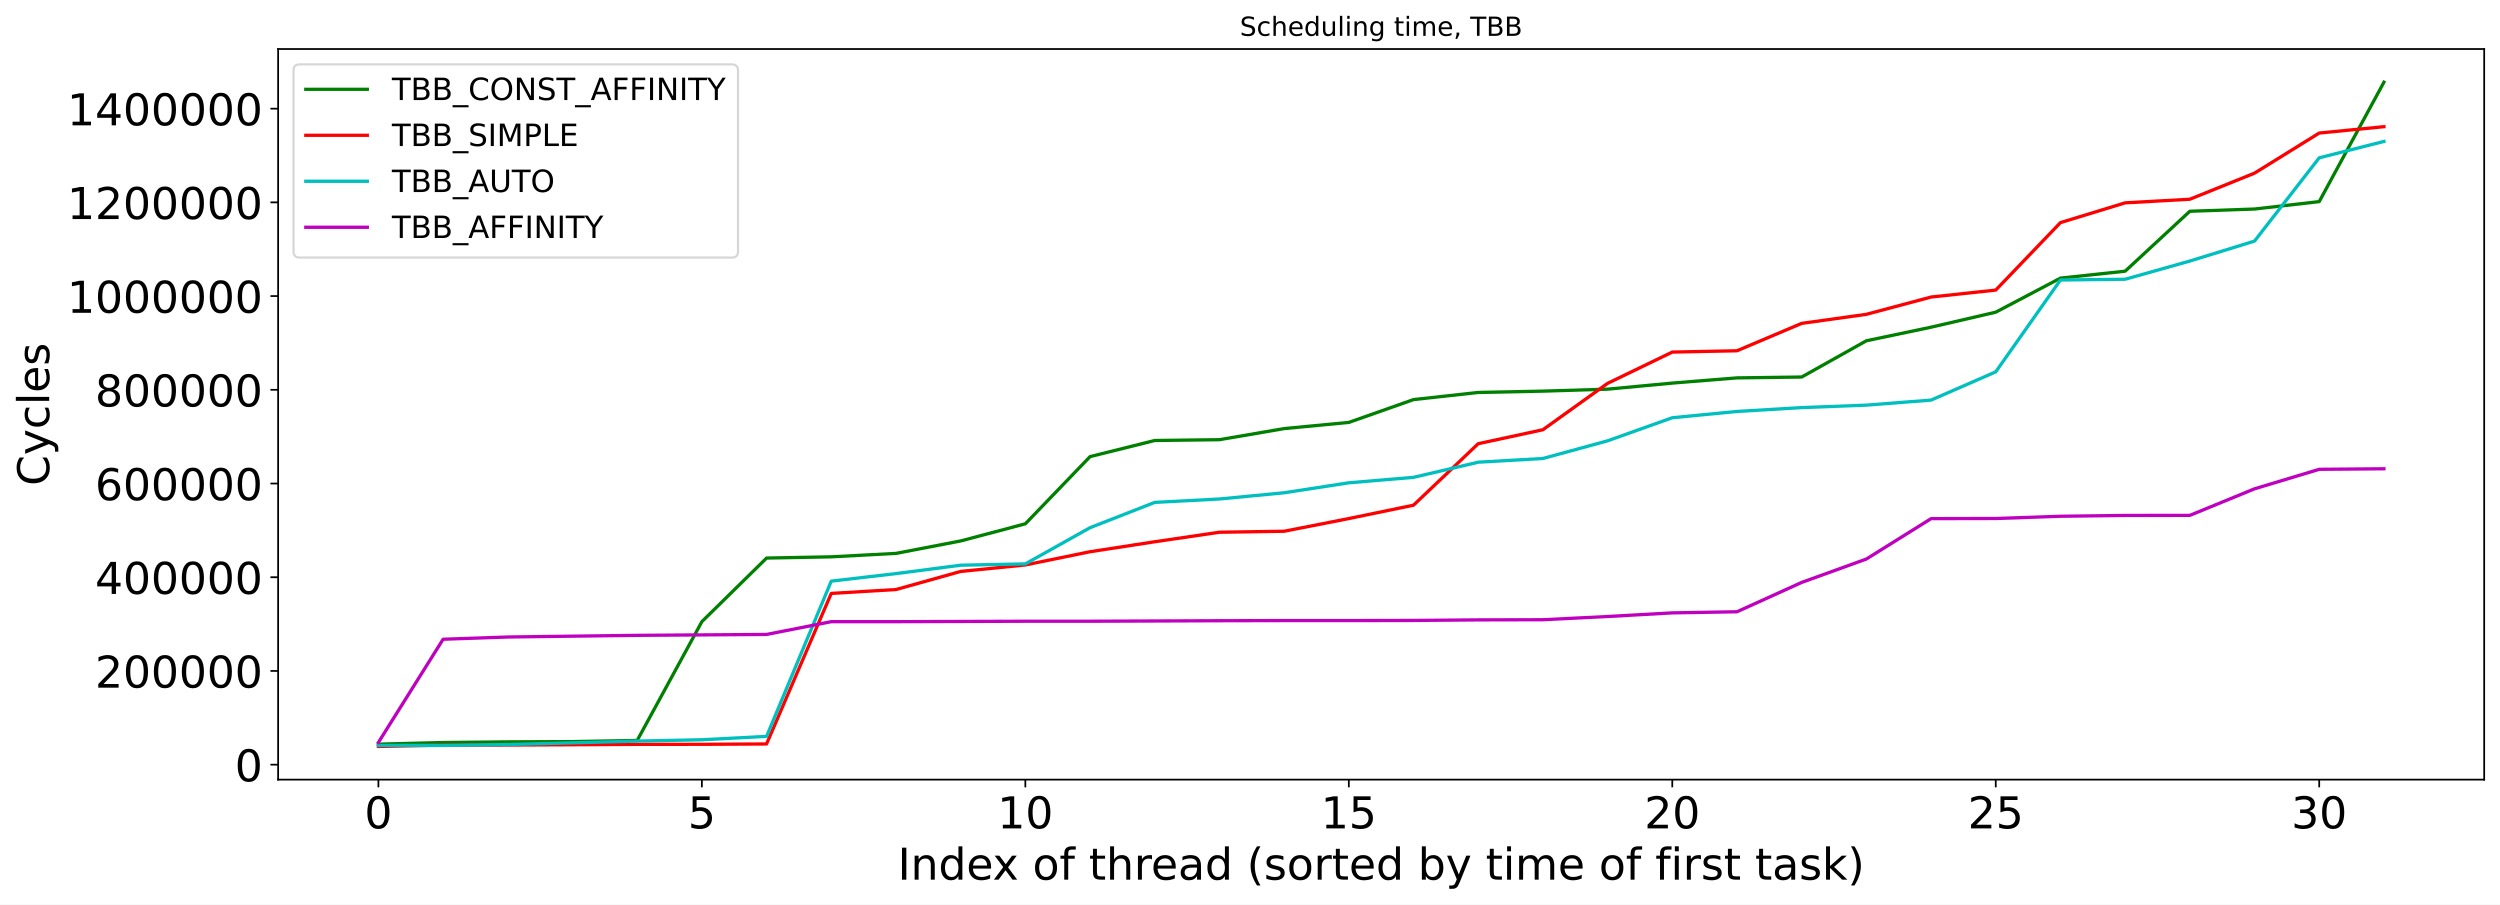
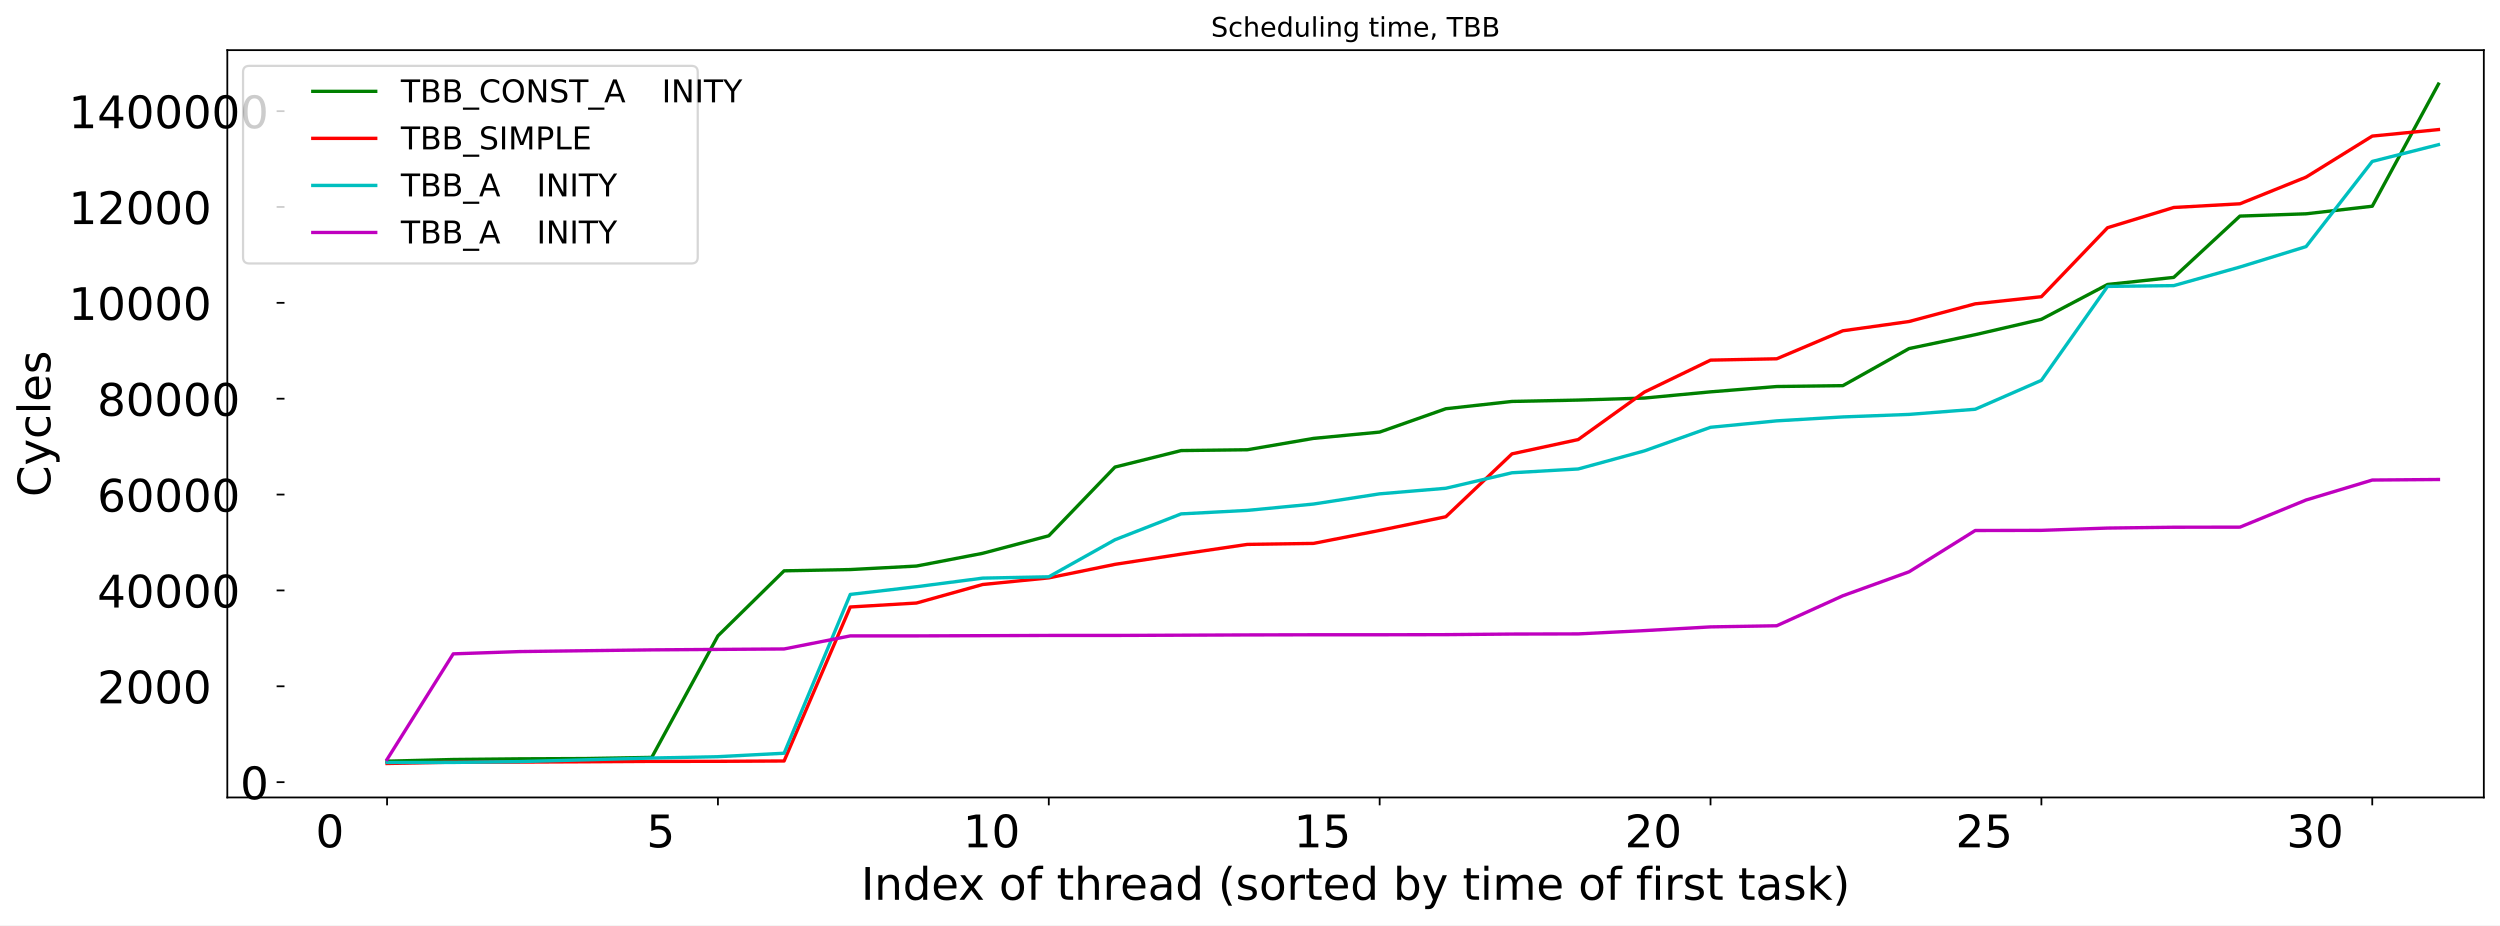
- <svg xmlns="http://www.w3.org/2000/svg" xmlns:xlink="http://www.w3.org/1999/xlink" width="1138.231pt" height="411.871pt" viewBox="0 0 1138.231 411.871" version="1.1">
+ <svg xmlns="http://www.w3.org/2000/svg" xmlns:xlink="http://www.w3.org/1999/xlink" width="1112.781pt" height="411.871pt" viewBox="0 0 1112.781 411.871" version="1.1">
  <defs>
    <style type="text/css">*{stroke-linejoin: round; stroke-linecap: butt}</style>
  </defs>
  <g id="figure_1">
    <g id="patch_1">
-       <path d="M 0 411.871  L 1138.231 411.871  L 1138.231 0  L 0 0  z " style="fill: #ffffff" />
+       <path d="M 0 411.871  L 1112.781 411.871  L 1112.781 0  L 0 0  z " style="fill: #ffffff" />
    </g>
    <g id="axes_1">
      <g id="patch_2">
-         <path d="M 126.631 354.958  L 1131.031 354.958  L 1131.031 22.318  L 126.631 22.318  z " style="fill: #ffffff" />
+         <path d="M 101.181 354.958  L 1105.581 354.958  L 1105.581 22.318  L 101.181 22.318  z " style="fill: #ffffff" />
      </g>
      <g id="matplotlib.axis_1">
        <g id="xtick_1">
          <g id="line2d_1">
            <defs>
              <path id="mb78a1e499e" d="M 0 0  L 0 3.5  " style="stroke: #000000; stroke-width: 0.8" />
            </defs>
            <g>
              <use xlink:href="#mb78a1e499e" x="172.286" y="354.958" style="stroke: #000000; stroke-width: 0.8" />
            </g>
          </g>
          <g id="text_1">
-             <g transform="translate(165.9233 377.155) scale(0.2 -0.2)">
+             <g transform="translate(140.4733 377.155) scale(0.2 -0.2)">
              <defs>
                <path id="DejaVuSans-30" d="M 2034 4250  Q 1547 4250 1301 3770  Q 1056 3291 1056 2328  Q 1056 1369 1301 889  Q 1547 409 2034 409  Q 2525 409 2770 889  Q 3016 1369 3016 2328  Q 3016 3291 2770 3770  Q 2525 4250 2034 4250  z M 2034 4750  Q 2819 4750 3233 4129  Q 3647 3509 3647 2328  Q 3647 1150 3233 529  Q 2819 -91 2034 -91  Q 1250 -91 836 529  Q 422 1150 422 2328  Q 422 3509 836 4129  Q 1250 4750 2034 4750  z " transform="scale(0.015625)" />
              </defs>
              <use xlink:href="#DejaVuSans-30" />
            </g>
          </g>
        </g>
        <g id="xtick_2">
          <g id="line2d_2">
            <g>
              <use xlink:href="#mb78a1e499e" x="319.559" y="354.958" style="stroke: #000000; stroke-width: 0.8" />
            </g>
          </g>
          <g id="text_2">
-             <g transform="translate(313.196 377.155) scale(0.2 -0.2)">
+             <g transform="translate(287.746 377.155) scale(0.2 -0.2)">
              <defs>
                <path id="DejaVuSans-35" d="M 691 4666  L 3169 4666  L 3169 4134  L 1269 4134  L 1269 2991  Q 1406 3038 1543 3061  Q 1681 3084 1819 3084  Q 2600 3084 3056 2656  Q 3513 2228 3513 1497  Q 3513 744 3044 326  Q 2575 -91 1722 -91  Q 1428 -91 1123 -41  Q 819 9 494 109  L 494 744  Q 775 591 1075 516  Q 1375 441 1709 441  Q 2250 441 2565 725  Q 2881 1009 2881 1497  Q 2881 1984 2565 2268  Q 2250 2553 1709 2553  Q 1456 2553 1204 2497  Q 953 2441 691 2322  L 691 4666  z " transform="scale(0.015625)" />
              </defs>
              <use xlink:href="#DejaVuSans-35" />
            </g>
          </g>
        </g>
        <g id="xtick_3">
          <g id="line2d_3">
            <g>
              <use xlink:href="#mb78a1e499e" x="466.831" y="354.958" style="stroke: #000000; stroke-width: 0.8" />
            </g>
          </g>
          <g id="text_3">
-             <g transform="translate(454.1062 377.155) scale(0.2 -0.2)">
+             <g transform="translate(428.6562 377.155) scale(0.2 -0.2)">
              <defs>
                <path id="DejaVuSans-31" d="M 794 531  L 1825 531  L 1825 4091  L 703 3866  L 703 4441  L 1819 4666  L 2450 4666  L 2450 531  L 3481 531  L 3481 0  L 794 0  L 794 531  z " transform="scale(0.015625)" />
              </defs>
              <use xlink:href="#DejaVuSans-31" />
              <use xlink:href="#DejaVuSans-30" x="63.623" />
            </g>
          </g>
        </g>
        <g id="xtick_4">
          <g id="line2d_4">
            <g>
              <use xlink:href="#mb78a1e499e" x="614.104" y="354.958" style="stroke: #000000; stroke-width: 0.8" />
            </g>
          </g>
          <g id="text_4">
-             <g transform="translate(601.379 377.155) scale(0.2 -0.2)">
+             <g transform="translate(575.929 377.155) scale(0.2 -0.2)">
              <use xlink:href="#DejaVuSans-31" />
              <use xlink:href="#DejaVuSans-35" x="63.623" />
            </g>
          </g>
        </g>
        <g id="xtick_5">
          <g id="line2d_5">
            <g>
              <use xlink:href="#mb78a1e499e" x="761.377" y="354.958" style="stroke: #000000; stroke-width: 0.8" />
            </g>
          </g>
          <g id="text_5">
-             <g transform="translate(748.6517 377.155) scale(0.2 -0.2)">
+             <g transform="translate(723.2017 377.155) scale(0.2 -0.2)">
              <defs>
                <path id="DejaVuSans-32" d="M 1228 531  L 3431 531  L 3431 0  L 469 0  L 469 531  Q 828 903 1448 1529  Q 2069 2156 2228 2338  Q 2531 2678 2651 2914  Q 2772 3150 2772 3378  Q 2772 3750 2511 3984  Q 2250 4219 1831 4219  Q 1534 4219 1204 4116  Q 875 4013 500 3803  L 500 4441  Q 881 4594 1212 4672  Q 1544 4750 1819 4750  Q 2544 4750 2975 4387  Q 3406 4025 3406 3419  Q 3406 3131 3298 2873  Q 3191 2616 2906 2266  Q 2828 2175 2409 1742  Q 1991 1309 1228 531  z " transform="scale(0.015625)" />
              </defs>
              <use xlink:href="#DejaVuSans-32" />
              <use xlink:href="#DejaVuSans-30" x="63.623" />
            </g>
          </g>
        </g>
        <g id="xtick_6">
          <g id="line2d_6">
            <g>
              <use xlink:href="#mb78a1e499e" x="908.649" y="354.958" style="stroke: #000000; stroke-width: 0.8" />
            </g>
          </g>
          <g id="text_6">
-             <g transform="translate(895.9244 377.155) scale(0.2 -0.2)">
+             <g transform="translate(870.4744 377.155) scale(0.2 -0.2)">
              <use xlink:href="#DejaVuSans-32" />
              <use xlink:href="#DejaVuSans-35" x="63.623" />
            </g>
          </g>
        </g>
        <g id="xtick_7">
          <g id="line2d_7">
            <g>
              <use xlink:href="#mb78a1e499e" x="1055.922" y="354.958" style="stroke: #000000; stroke-width: 0.8" />
            </g>
          </g>
          <g id="text_7">
-             <g transform="translate(1043.197 377.155) scale(0.2 -0.2)">
+             <g transform="translate(1017.747 377.155) scale(0.2 -0.2)">
              <defs>
                <path id="DejaVuSans-33" d="M 2597 2516  Q 3050 2419 3304 2112  Q 3559 1806 3559 1356  Q 3559 666 3084 287  Q 2609 -91 1734 -91  Q 1441 -91 1130 -33  Q 819 25 488 141  L 488 750  Q 750 597 1062 519  Q 1375 441 1716 441  Q 2309 441 2620 675  Q 2931 909 2931 1356  Q 2931 1769 2642 2001  Q 2353 2234 1838 2234  L 1294 2234  L 1294 2753  L 1863 2753  Q 2328 2753 2575 2939  Q 2822 3125 2822 3475  Q 2822 3834 2567 4026  Q 2313 4219 1838 4219  Q 1578 4219 1281 4162  Q 984 4106 628 3988  L 628 4550  Q 988 4650 1302 4700  Q 1616 4750 1894 4750  Q 2613 4750 3031 4423  Q 3450 4097 3450 3541  Q 3450 3153 3228 2886  Q 3006 2619 2597 2516  z " transform="scale(0.015625)" />
              </defs>
              <use xlink:href="#DejaVuSans-33" />
              <use xlink:href="#DejaVuSans-30" x="63.623" />
            </g>
          </g>
        </g>
        <g id="text_8">
-           <g transform="translate(408.7109 400.5113) scale(0.2 -0.2)">
+           <g transform="translate(383.2609 400.5113) scale(0.2 -0.2)">
            <defs>
              <path id="DejaVuSans-49" d="M 628 4666  L 1259 4666  L 1259 0  L 628 0  L 628 4666  z " transform="scale(0.015625)" />
              <path id="DejaVuSans-6e" d="M 3513 2113  L 3513 0  L 2938 0  L 2938 2094  Q 2938 2591 2744 2837  Q 2550 3084 2163 3084  Q 1697 3084 1428 2787  Q 1159 2491 1159 1978  L 1159 0  L 581 0  L 581 3500  L 1159 3500  L 1159 2956  Q 1366 3272 1645 3428  Q 1925 3584 2291 3584  Q 2894 3584 3203 3211  Q 3513 2838 3513 2113  z " transform="scale(0.015625)" />
              <path id="DejaVuSans-64" d="M 2906 2969  L 2906 4863  L 3481 4863  L 3481 0  L 2906 0  L 2906 525  Q 2725 213 2448 61  Q 2172 -91 1784 -91  Q 1150 -91 751 415  Q 353 922 353 1747  Q 353 2572 751 3078  Q 1150 3584 1784 3584  Q 2172 3584 2448 3432  Q 2725 3281 2906 2969  z M 947 1747  Q 947 1113 1208 752  Q 1469 391 1925 391  Q 2381 391 2643 752  Q 2906 1113 2906 1747  Q 2906 2381 2643 2742  Q 2381 3103 1925 3103  Q 1469 3103 1208 2742  Q 947 2381 947 1747  z " transform="scale(0.015625)" />
              <path id="DejaVuSans-65" d="M 3597 1894  L 3597 1613  L 953 1613  Q 991 1019 1311 708  Q 1631 397 2203 397  Q 2534 397 2845 478  Q 3156 559 3463 722  L 3463 178  Q 3153 47 2828 -22  Q 2503 -91 2169 -91  Q 1331 -91 842 396  Q 353 884 353 1716  Q 353 2575 817 3079  Q 1281 3584 2069 3584  Q 2775 3584 3186 3129  Q 3597 2675 3597 1894  z M 3022 2063  Q 3016 2534 2758 2815  Q 2500 3097 2075 3097  Q 1594 3097 1305 2825  Q 1016 2553 972 2059  L 3022 2063  z " transform="scale(0.015625)" />
              <path id="DejaVuSans-78" d="M 3513 3500  L 2247 1797  L 3578 0  L 2900 0  L 1881 1375  L 863 0  L 184 0  L 1544 1831  L 300 3500  L 978 3500  L 1906 2253  L 2834 3500  L 3513 3500  z " transform="scale(0.015625)" />
              <path id="DejaVuSans-20" transform="scale(0.015625)" />
              <path id="DejaVuSans-6f" d="M 1959 3097  Q 1497 3097 1228 2736  Q 959 2375 959 1747  Q 959 1119 1226 758  Q 1494 397 1959 397  Q 2419 397 2687 759  Q 2956 1122 2956 1747  Q 2956 2369 2687 2733  Q 2419 3097 1959 3097  z M 1959 3584  Q 2709 3584 3137 3096  Q 3566 2609 3566 1747  Q 3566 888 3137 398  Q 2709 -91 1959 -91  Q 1206 -91 779 398  Q 353 888 353 1747  Q 353 2609 779 3096  Q 1206 3584 1959 3584  z " transform="scale(0.015625)" />
              <path id="DejaVuSans-66" d="M 2375 4863  L 2375 4384  L 1825 4384  Q 1516 4384 1395 4259  Q 1275 4134 1275 3809  L 1275 3500  L 2222 3500  L 2222 3053  L 1275 3053  L 1275 0  L 697 0  L 697 3053  L 147 3053  L 147 3500  L 697 3500  L 697 3744  Q 697 4328 969 4595  Q 1241 4863 1831 4863  L 2375 4863  z " transform="scale(0.015625)" />
              <path id="DejaVuSans-74" d="M 1172 4494  L 1172 3500  L 2356 3500  L 2356 3053  L 1172 3053  L 1172 1153  Q 1172 725 1289 603  Q 1406 481 1766 481  L 2356 481  L 2356 0  L 1766 0  Q 1100 0 847 248  Q 594 497 594 1153  L 594 3053  L 172 3053  L 172 3500  L 594 3500  L 594 4494  L 1172 4494  z " transform="scale(0.015625)" />
              <path id="DejaVuSans-68" d="M 3513 2113  L 3513 0  L 2938 0  L 2938 2094  Q 2938 2591 2744 2837  Q 2550 3084 2163 3084  Q 1697 3084 1428 2787  Q 1159 2491 1159 1978  L 1159 0  L 581 0  L 581 4863  L 1159 4863  L 1159 2956  Q 1366 3272 1645 3428  Q 1925 3584 2291 3584  Q 2894 3584 3203 3211  Q 3513 2838 3513 2113  z " transform="scale(0.015625)" />
              <path id="DejaVuSans-72" d="M 2631 2963  Q 2534 3019 2420 3045  Q 2306 3072 2169 3072  Q 1681 3072 1420 2755  Q 1159 2438 1159 1844  L 1159 0  L 581 0  L 581 3500  L 1159 3500  L 1159 2956  Q 1341 3275 1631 3429  Q 1922 3584 2338 3584  Q 2397 3584 2469 3576  Q 2541 3569 2628 3553  L 2631 2963  z " transform="scale(0.015625)" />
              <path id="DejaVuSans-61" d="M 2194 1759  Q 1497 1759 1228 1600  Q 959 1441 959 1056  Q 959 750 1161 570  Q 1363 391 1709 391  Q 2188 391 2477 730  Q 2766 1069 2766 1631  L 2766 1759  L 2194 1759  z M 3341 1997  L 3341 0  L 2766 0  L 2766 531  Q 2569 213 2275 61  Q 1981 -91 1556 -91  Q 1019 -91 701 211  Q 384 513 384 1019  Q 384 1609 779 1909  Q 1175 2209 1959 2209  L 2766 2209  L 2766 2266  Q 2766 2663 2505 2880  Q 2244 3097 1772 3097  Q 1472 3097 1187 3025  Q 903 2953 641 2809  L 641 3341  Q 956 3463 1253 3523  Q 1550 3584 1831 3584  Q 2591 3584 2966 3190  Q 3341 2797 3341 1997  z " transform="scale(0.015625)" />
              <path id="DejaVuSans-28" d="M 1984 4856  Q 1566 4138 1362 3434  Q 1159 2731 1159 2009  Q 1159 1288 1364 580  Q 1569 -128 1984 -844  L 1484 -844  Q 1016 -109 783 600  Q 550 1309 550 2009  Q 550 2706 781 3412  Q 1013 4119 1484 4856  L 1984 4856  z " transform="scale(0.015625)" />
              <path id="DejaVuSans-73" d="M 2834 3397  L 2834 2853  Q 2591 2978 2328 3040  Q 2066 3103 1784 3103  Q 1356 3103 1142 2972  Q 928 2841 928 2578  Q 928 2378 1081 2264  Q 1234 2150 1697 2047  L 1894 2003  Q 2506 1872 2764 1633  Q 3022 1394 3022 966  Q 3022 478 2636 193  Q 2250 -91 1575 -91  Q 1294 -91 989 -36  Q 684 19 347 128  L 347 722  Q 666 556 975 473  Q 1284 391 1588 391  Q 1994 391 2212 530  Q 2431 669 2431 922  Q 2431 1156 2273 1281  Q 2116 1406 1581 1522  L 1381 1569  Q 847 1681 609 1914  Q 372 2147 372 2553  Q 372 3047 722 3315  Q 1072 3584 1716 3584  Q 2034 3584 2315 3537  Q 2597 3491 2834 3397  z " transform="scale(0.015625)" />
              <path id="DejaVuSans-62" d="M 3116 1747  Q 3116 2381 2855 2742  Q 2594 3103 2138 3103  Q 1681 3103 1420 2742  Q 1159 2381 1159 1747  Q 1159 1113 1420 752  Q 1681 391 2138 391  Q 2594 391 2855 752  Q 3116 1113 3116 1747  z M 1159 2969  Q 1341 3281 1617 3432  Q 1894 3584 2278 3584  Q 2916 3584 3314 3078  Q 3713 2572 3713 1747  Q 3713 922 3314 415  Q 2916 -91 2278 -91  Q 1894 -91 1617 61  Q 1341 213 1159 525  L 1159 0  L 581 0  L 581 4863  L 1159 4863  L 1159 2969  z " transform="scale(0.015625)" />
              <path id="DejaVuSans-79" d="M 2059 -325  Q 1816 -950 1584 -1140  Q 1353 -1331 966 -1331  L 506 -1331  L 506 -850  L 844 -850  Q 1081 -850 1212 -737  Q 1344 -625 1503 -206  L 1606 56  L 191 3500  L 800 3500  L 1894 763  L 2988 3500  L 3597 3500  L 2059 -325  z " transform="scale(0.015625)" />
              <path id="DejaVuSans-69" d="M 603 3500  L 1178 3500  L 1178 0  L 603 0  L 603 3500  z M 603 4863  L 1178 4863  L 1178 4134  L 603 4134  L 603 4863  z " transform="scale(0.015625)" />
              <path id="DejaVuSans-6d" d="M 3328 2828  Q 3544 3216 3844 3400  Q 4144 3584 4550 3584  Q 5097 3584 5394 3201  Q 5691 2819 5691 2113  L 5691 0  L 5113 0  L 5113 2094  Q 5113 2597 4934 2840  Q 4756 3084 4391 3084  Q 3944 3084 3684 2787  Q 3425 2491 3425 1978  L 3425 0  L 2847 0  L 2847 2094  Q 2847 2600 2669 2842  Q 2491 3084 2119 3084  Q 1678 3084 1418 2786  Q 1159 2488 1159 1978  L 1159 0  L 581 0  L 581 3500  L 1159 3500  L 1159 2956  Q 1356 3278 1631 3431  Q 1906 3584 2284 3584  Q 2666 3584 2933 3390  Q 3200 3197 3328 2828  z " transform="scale(0.015625)" />
              <path id="DejaVuSans-6b" d="M 581 4863  L 1159 4863  L 1159 1991  L 2875 3500  L 3609 3500  L 1753 1863  L 3688 0  L 2938 0  L 1159 1709  L 1159 0  L 581 0  L 581 4863  z " transform="scale(0.015625)" />
              <path id="DejaVuSans-29" d="M 513 4856  L 1013 4856  Q 1481 4119 1714 3412  Q 1947 2706 1947 2009  Q 1947 1309 1714 600  Q 1481 -109 1013 -844  L 513 -844  Q 928 -128 1133 580  Q 1338 1288 1338 2009  Q 1338 2731 1133 3434  Q 928 4138 513 4856  z " transform="scale(0.015625)" />
            </defs>
            <use xlink:href="#DejaVuSans-49" />
            <use xlink:href="#DejaVuSans-6e" x="29.492" />
            <use xlink:href="#DejaVuSans-64" x="92.871" />
            <use xlink:href="#DejaVuSans-65" x="156.348" />
            <use xlink:href="#DejaVuSans-78" x="216.121" />
            <use xlink:href="#DejaVuSans-20" x="275.301" />
            <use xlink:href="#DejaVuSans-6f" x="307.088" />
            <use xlink:href="#DejaVuSans-66" x="368.27" />
            <use xlink:href="#DejaVuSans-20" x="403.475" />
            <use xlink:href="#DejaVuSans-74" x="435.262" />
            <use xlink:href="#DejaVuSans-68" x="474.471" />
            <use xlink:href="#DejaVuSans-72" x="537.85" />
            <use xlink:href="#DejaVuSans-65" x="576.713" />
            <use xlink:href="#DejaVuSans-61" x="638.236" />
            <use xlink:href="#DejaVuSans-64" x="699.516" />
            <use xlink:href="#DejaVuSans-20" x="762.992" />
            <use xlink:href="#DejaVuSans-28" x="794.779" />
            <use xlink:href="#DejaVuSans-73" x="833.793" />
            <use xlink:href="#DejaVuSans-6f" x="885.893" />
            <use xlink:href="#DejaVuSans-72" x="947.074" />
            <use xlink:href="#DejaVuSans-74" x="988.188" />
            <use xlink:href="#DejaVuSans-65" x="1027.396" />
            <use xlink:href="#DejaVuSans-64" x="1088.92" />
            <use xlink:href="#DejaVuSans-20" x="1152.396" />
            <use xlink:href="#DejaVuSans-62" x="1184.184" />
            <use xlink:href="#DejaVuSans-79" x="1247.66" />
            <use xlink:href="#DejaVuSans-20" x="1306.84" />
            <use xlink:href="#DejaVuSans-74" x="1338.627" />
            <use xlink:href="#DejaVuSans-69" x="1377.836" />
            <use xlink:href="#DejaVuSans-6d" x="1405.619" />
            <use xlink:href="#DejaVuSans-65" x="1503.031" />
            <use xlink:href="#DejaVuSans-20" x="1564.555" />
            <use xlink:href="#DejaVuSans-6f" x="1596.342" />
            <use xlink:href="#DejaVuSans-66" x="1657.523" />
            <use xlink:href="#DejaVuSans-20" x="1692.729" />
            <use xlink:href="#DejaVuSans-66" x="1724.516" />
            <use xlink:href="#DejaVuSans-69" x="1759.721" />
            <use xlink:href="#DejaVuSans-72" x="1787.504" />
            <use xlink:href="#DejaVuSans-73" x="1828.617" />
            <use xlink:href="#DejaVuSans-74" x="1880.717" />
            <use xlink:href="#DejaVuSans-20" x="1919.926" />
            <use xlink:href="#DejaVuSans-74" x="1951.713" />
            <use xlink:href="#DejaVuSans-61" x="1990.922" />
            <use xlink:href="#DejaVuSans-73" x="2052.201" />
            <use xlink:href="#DejaVuSans-6b" x="2104.301" />
            <use xlink:href="#DejaVuSans-29" x="2162.211" />
          </g>
        </g>
      </g>
      <g id="matplotlib.axis_2">
        <g id="ytick_1">
          <g id="line2d_8">
            <defs>
              <path id="m33eadae5eb" d="M 0 0  L -3.5 0  " style="stroke: #000000; stroke-width: 0.8" />
            </defs>
            <g>
              <use xlink:href="#m33eadae5eb" x="126.631" y="348.146" style="stroke: #000000; stroke-width: 0.8" />
            </g>
          </g>
          <g id="text_9">
            <g transform="translate(106.9062 355.7441) scale(0.2 -0.2)">
              <use xlink:href="#DejaVuSans-30" />
            </g>
          </g>
        </g>
        <g id="ytick_2">
          <g id="line2d_9">
            <g>
              <use xlink:href="#m33eadae5eb" x="126.631" y="305.477" style="stroke: #000000; stroke-width: 0.8" />
            </g>
          </g>
          <g id="text_10">
            <g transform="translate(43.28125 313.0759) scale(0.2 -0.2)">
              <use xlink:href="#DejaVuSans-32" />
              <use xlink:href="#DejaVuSans-30" x="63.623" />
              <use xlink:href="#DejaVuSans-30" x="127.246" />
              <use xlink:href="#DejaVuSans-30" x="190.869" />
-               <use xlink:href="#DejaVuSans-30" x="254.492" />
-               <use xlink:href="#DejaVuSans-30" x="318.115" />
            </g>
          </g>
        </g>
        <g id="ytick_3">
          <g id="line2d_10">
            <g>
              <use xlink:href="#m33eadae5eb" x="126.631" y="262.809" style="stroke: #000000; stroke-width: 0.8" />
            </g>
          </g>
          <g id="text_11">
            <g transform="translate(43.28125 270.4077) scale(0.2 -0.2)">
              <defs>
                <path id="DejaVuSans-34" d="M 2419 4116  L 825 1625  L 2419 1625  L 2419 4116  z M 2253 4666  L 3047 4666  L 3047 1625  L 3713 1625  L 3713 1100  L 3047 1100  L 3047 0  L 2419 0  L 2419 1100  L 313 1100  L 313 1709  L 2253 4666  z " transform="scale(0.015625)" />
              </defs>
              <use xlink:href="#DejaVuSans-34" />
              <use xlink:href="#DejaVuSans-30" x="63.623" />
              <use xlink:href="#DejaVuSans-30" x="127.246" />
              <use xlink:href="#DejaVuSans-30" x="190.869" />
              <use xlink:href="#DejaVuSans-30" x="254.492" />
-               <use xlink:href="#DejaVuSans-30" x="318.115" />
            </g>
          </g>
        </g>
        <g id="ytick_4">
          <g id="line2d_11">
            <g>
              <use xlink:href="#m33eadae5eb" x="126.631" y="220.141" style="stroke: #000000; stroke-width: 0.8" />
            </g>
          </g>
          <g id="text_12">
            <g transform="translate(43.28125 227.7395) scale(0.2 -0.2)">
              <defs>
                <path id="DejaVuSans-36" d="M 2113 2584  Q 1688 2584 1439 2293  Q 1191 2003 1191 1497  Q 1191 994 1439 701  Q 1688 409 2113 409  Q 2538 409 2786 701  Q 3034 994 3034 1497  Q 3034 2003 2786 2293  Q 2538 2584 2113 2584  z M 3366 4563  L 3366 3988  Q 3128 4100 2886 4159  Q 2644 4219 2406 4219  Q 1781 4219 1451 3797  Q 1122 3375 1075 2522  Q 1259 2794 1537 2939  Q 1816 3084 2150 3084  Q 2853 3084 3261 2657  Q 3669 2231 3669 1497  Q 3669 778 3244 343  Q 2819 -91 2113 -91  Q 1303 -91 875 529  Q 447 1150 447 2328  Q 447 3434 972 4092  Q 1497 4750 2381 4750  Q 2619 4750 2861 4703  Q 3103 4656 3366 4563  z " transform="scale(0.015625)" />
              </defs>
              <use xlink:href="#DejaVuSans-36" />
              <use xlink:href="#DejaVuSans-30" x="63.623" />
              <use xlink:href="#DejaVuSans-30" x="127.246" />
              <use xlink:href="#DejaVuSans-30" x="190.869" />
              <use xlink:href="#DejaVuSans-30" x="254.492" />
-               <use xlink:href="#DejaVuSans-30" x="318.115" />
            </g>
          </g>
        </g>
        <g id="ytick_5">
          <g id="line2d_12">
            <g>
              <use xlink:href="#m33eadae5eb" x="126.631" y="177.473" style="stroke: #000000; stroke-width: 0.8" />
            </g>
          </g>
          <g id="text_13">
            <g transform="translate(43.28125 185.0714) scale(0.2 -0.2)">
              <defs>
                <path id="DejaVuSans-38" d="M 2034 2216  Q 1584 2216 1326 1975  Q 1069 1734 1069 1313  Q 1069 891 1326 650  Q 1584 409 2034 409  Q 2484 409 2743 651  Q 3003 894 3003 1313  Q 3003 1734 2745 1975  Q 2488 2216 2034 2216  z M 1403 2484  Q 997 2584 770 2862  Q 544 3141 544 3541  Q 544 4100 942 4425  Q 1341 4750 2034 4750  Q 2731 4750 3128 4425  Q 3525 4100 3525 3541  Q 3525 3141 3298 2862  Q 3072 2584 2669 2484  Q 3125 2378 3379 2068  Q 3634 1759 3634 1313  Q 3634 634 3220 271  Q 2806 -91 2034 -91  Q 1263 -91 848 271  Q 434 634 434 1313  Q 434 1759 690 2068  Q 947 2378 1403 2484  z M 1172 3481  Q 1172 3119 1398 2916  Q 1625 2713 2034 2713  Q 2441 2713 2670 2916  Q 2900 3119 2900 3481  Q 2900 3844 2670 4047  Q 2441 4250 2034 4250  Q 1625 4250 1398 4047  Q 1172 3844 1172 3481  z " transform="scale(0.015625)" />
              </defs>
              <use xlink:href="#DejaVuSans-38" />
              <use xlink:href="#DejaVuSans-30" x="63.623" />
              <use xlink:href="#DejaVuSans-30" x="127.246" />
              <use xlink:href="#DejaVuSans-30" x="190.869" />
              <use xlink:href="#DejaVuSans-30" x="254.492" />
-               <use xlink:href="#DejaVuSans-30" x="318.115" />
            </g>
          </g>
        </g>
        <g id="ytick_6">
          <g id="line2d_13">
            <g>
              <use xlink:href="#m33eadae5eb" x="126.631" y="134.805" style="stroke: #000000; stroke-width: 0.8" />
            </g>
          </g>
          <g id="text_14">
            <g transform="translate(30.55625 142.4032) scale(0.2 -0.2)">
              <use xlink:href="#DejaVuSans-31" />
              <use xlink:href="#DejaVuSans-30" x="63.623" />
              <use xlink:href="#DejaVuSans-30" x="127.246" />
              <use xlink:href="#DejaVuSans-30" x="190.869" />
              <use xlink:href="#DejaVuSans-30" x="254.492" />
-               <use xlink:href="#DejaVuSans-30" x="318.115" />
-               <use xlink:href="#DejaVuSans-30" x="381.738" />
            </g>
          </g>
        </g>
        <g id="ytick_7">
          <g id="line2d_14">
            <g>
              <use xlink:href="#m33eadae5eb" x="126.631" y="92.137" style="stroke: #000000; stroke-width: 0.8" />
            </g>
          </g>
          <g id="text_15">
            <g transform="translate(30.55625 99.73502) scale(0.2 -0.2)">
              <use xlink:href="#DejaVuSans-31" />
              <use xlink:href="#DejaVuSans-32" x="63.623" />
              <use xlink:href="#DejaVuSans-30" x="127.246" />
              <use xlink:href="#DejaVuSans-30" x="190.869" />
              <use xlink:href="#DejaVuSans-30" x="254.492" />
-               <use xlink:href="#DejaVuSans-30" x="318.115" />
-               <use xlink:href="#DejaVuSans-30" x="381.738" />
            </g>
          </g>
        </g>
        <g id="ytick_8">
          <g id="line2d_15">
            <g>
              <use xlink:href="#m33eadae5eb" x="126.631" y="49.468" style="stroke: #000000; stroke-width: 0.8" />
            </g>
          </g>
          <g id="text_16">
            <g transform="translate(30.55625 57.06685) scale(0.2 -0.2)">
              <use xlink:href="#DejaVuSans-31" />
              <use xlink:href="#DejaVuSans-34" x="63.623" />
              <use xlink:href="#DejaVuSans-30" x="127.246" />
              <use xlink:href="#DejaVuSans-30" x="190.869" />
              <use xlink:href="#DejaVuSans-30" x="254.492" />
              <use xlink:href="#DejaVuSans-30" x="318.115" />
              <use xlink:href="#DejaVuSans-30" x="381.738" />
            </g>
          </g>
        </g>
        <g id="text_17">
          <g transform="translate(22.39688 221.1788) rotate(-90) scale(0.2 -0.2)">
            <defs>
              <path id="DejaVuSans-43" d="M 4122 4306  L 4122 3641  Q 3803 3938 3442 4084  Q 3081 4231 2675 4231  Q 1875 4231 1450 3742  Q 1025 3253 1025 2328  Q 1025 1406 1450 917  Q 1875 428 2675 428  Q 3081 428 3442 575  Q 3803 722 4122 1019  L 4122 359  Q 3791 134 3420 21  Q 3050 -91 2638 -91  Q 1578 -91 968 557  Q 359 1206 359 2328  Q 359 3453 968 4101  Q 1578 4750 2638 4750  Q 3056 4750 3426 4639  Q 3797 4528 4122 4306  z " transform="scale(0.015625)" />
              <path id="DejaVuSans-63" d="M 3122 3366  L 3122 2828  Q 2878 2963 2633 3030  Q 2388 3097 2138 3097  Q 1578 3097 1268 2742  Q 959 2388 959 1747  Q 959 1106 1268 751  Q 1578 397 2138 397  Q 2388 397 2633 464  Q 2878 531 3122 666  L 3122 134  Q 2881 22 2623 -34  Q 2366 -91 2075 -91  Q 1284 -91 818 406  Q 353 903 353 1747  Q 353 2603 823 3093  Q 1294 3584 2113 3584  Q 2378 3584 2631 3529  Q 2884 3475 3122 3366  z " transform="scale(0.015625)" />
              <path id="DejaVuSans-6c" d="M 603 4863  L 1178 4863  L 1178 0  L 603 0  L 603 4863  z " transform="scale(0.015625)" />
            </defs>
            <use xlink:href="#DejaVuSans-43" />
            <use xlink:href="#DejaVuSans-79" x="69.824" />
            <use xlink:href="#DejaVuSans-63" x="129.004" />
            <use xlink:href="#DejaVuSans-6c" x="183.984" />
            <use xlink:href="#DejaVuSans-65" x="211.768" />
            <use xlink:href="#DejaVuSans-73" x="273.291" />
          </g>
        </g>
      </g>
      <g id="line2d_16">
        <path d="M 172.286 338.814  L 201.74 338.064  L 231.195 337.768  L 260.649 337.636  L 290.104 337.122  L 319.559 283.024  L 349.013 254.079  L 378.468 253.518  L 407.922 251.957  L 437.377 246.286  L 466.831 238.481  L 496.286 207.894  L 525.74 200.556  L 555.195 200.189  L 584.649 195.133  L 614.104 192.322  L 643.559 181.93  L 673.013 178.683  L 702.468 178.082  L 731.922 177.18  L 761.377 174.417  L 790.831 172.048  L 820.286 171.656  L 849.74 155.153  L 879.195 148.969  L 908.649 142.13  L 938.104 126.621  L 967.559 123.471  L 997.013 96.184  L 1026.468 95.168  L 1055.922 91.792  L 1085.377 37.438  " clip-path="url(#pddedd4e743)" style="fill: none; stroke: #008000; stroke-width: 1.5; stroke-linecap: square" />
      </g>
      <g id="line2d_17">
        <path d="M 172.286 339.838  L 201.74 339.235  L 231.195 339.214  L 260.649 339.078  L 290.104 338.898  L 319.559 338.878  L 349.013 338.721  L 378.468 270.18  L 407.922 268.416  L 437.377 260.171  L 466.831 257.217  L 496.286 251.199  L 525.74 246.655  L 555.195 242.322  L 584.649 241.876  L 614.104 236.093  L 643.559 230.007  L 673.013 202.012  L 702.468 195.655  L 731.922 174.531  L 761.377 160.299  L 790.831 159.703  L 820.286 147.229  L 849.74 143.109  L 879.195 135.237  L 908.649 132.068  L 938.104 101.353  L 967.559 92.352  L 997.013 90.711  L 1026.468 78.834  L 1055.922 60.572  L 1085.377 57.679  " clip-path="url(#pddedd4e743)" style="fill: none; stroke: #ff0000; stroke-width: 1.5; stroke-linecap: square" />
      </g>
      <g id="line2d_18">
        <path d="M 172.286 339.387  L 201.74 339.373  L 231.195 338.995  L 260.649 338.211  L 290.104 337.407  L 319.559 336.809  L 349.013 335.268  L 378.468 264.588  L 407.922 261.152  L 437.377 257.332  L 466.831 256.732  L 496.286 240.251  L 525.74 228.734  L 555.195 227.183  L 584.649 224.355  L 614.104 219.813  L 643.559 217.326  L 673.013 210.434  L 702.468 208.747  L 731.922 200.698  L 761.377 190.191  L 790.831 187.328  L 820.286 185.578  L 849.74 184.458  L 879.195 182.158  L 908.649 169.294  L 938.104 127.485  L 967.559 127.136  L 997.013 118.851  L 1026.468 109.762  L 1055.922 71.851  L 1085.377 64.391  " clip-path="url(#pddedd4e743)" style="fill: none; stroke: #00bfbf; stroke-width: 1.5; stroke-linecap: square" />
      </g>
      <g id="line2d_19">
        <path d="M 172.286 338.025  L 201.74 291.041  L 231.195 290.025  L 260.649 289.64  L 290.104 289.267  L 319.559 289.063  L 349.013 288.859  L 378.468 283.044  L 407.922 283.042  L 437.377 282.947  L 466.831 282.846  L 496.286 282.842  L 525.74 282.73  L 555.195 282.612  L 584.649 282.543  L 614.104 282.542  L 643.559 282.49  L 673.013 282.226  L 702.468 282.157  L 731.922 280.692  L 761.377 279.038  L 790.831 278.532  L 820.286 265.17  L 849.74 254.519  L 879.195 236.135  L 908.649 236.067  L 938.104 235.049  L 967.559 234.677  L 997.013 234.641  L 1026.468 222.553  L 1055.922 213.673  L 1085.377 213.432  " clip-path="url(#pddedd4e743)" style="fill: none; stroke: #bf00bf; stroke-width: 1.5; stroke-linecap: square" />
      </g>
      <g id="patch_3">
-         <path d="M 126.631 354.958  L 126.631 22.318  " style="fill: none; stroke: #000000; stroke-width: 0.8; stroke-linejoin: miter; stroke-linecap: square" />
+         <path d="M 101.181 354.958  L 101.181 22.318  " style="fill: none; stroke: #000000; stroke-width: 0.8; stroke-linejoin: miter; stroke-linecap: square" />
      </g>
      <g id="patch_4">
-         <path d="M 1131.031 354.958  L 1131.031 22.318  " style="fill: none; stroke: #000000; stroke-width: 0.8; stroke-linejoin: miter; stroke-linecap: square" />
+         <path d="M 1105.581 354.958  L 1105.581 22.318  " style="fill: none; stroke: #000000; stroke-width: 0.8; stroke-linejoin: miter; stroke-linecap: square" />
      </g>
      <g id="patch_5">
-         <path d="M 126.631 354.958  L 1131.031 354.958  " style="fill: none; stroke: #000000; stroke-width: 0.8; stroke-linejoin: miter; stroke-linecap: square" />
+         <path d="M 101.181 354.958  L 1105.581 354.958  " style="fill: none; stroke: #000000; stroke-width: 0.8; stroke-linejoin: miter; stroke-linecap: square" />
      </g>
      <g id="patch_6">
-         <path d="M 126.631 22.318  L 1131.031 22.318  " style="fill: none; stroke: #000000; stroke-width: 0.8; stroke-linejoin: miter; stroke-linecap: square" />
+         <path d="M 101.181 22.318  L 1105.581 22.318  " style="fill: none; stroke: #000000; stroke-width: 0.8; stroke-linejoin: miter; stroke-linecap: square" />
      </g>
      <g id="text_18">
-         <g transform="translate(564.4981 16.31812) scale(0.12 -0.12)">
+         <g transform="translate(539.0481 16.31812) scale(0.12 -0.12)">
          <defs>
            <path id="DejaVuSans-53" d="M 3425 4513  L 3425 3897  Q 3066 4069 2747 4153  Q 2428 4238 2131 4238  Q 1616 4238 1336 4038  Q 1056 3838 1056 3469  Q 1056 3159 1242 3001  Q 1428 2844 1947 2747  L 2328 2669  Q 3034 2534 3370 2195  Q 3706 1856 3706 1288  Q 3706 609 3251 259  Q 2797 -91 1919 -91  Q 1588 -91 1214 -16  Q 841 59 441 206  L 441 856  Q 825 641 1194 531  Q 1563 422 1919 422  Q 2459 422 2753 634  Q 3047 847 3047 1241  Q 3047 1584 2836 1778  Q 2625 1972 2144 2069  L 1759 2144  Q 1053 2284 737 2584  Q 422 2884 422 3419  Q 422 4038 858 4394  Q 1294 4750 2059 4750  Q 2388 4750 2728 4690  Q 3069 4631 3425 4513  z " transform="scale(0.015625)" />
            <path id="DejaVuSans-75" d="M 544 1381  L 544 3500  L 1119 3500  L 1119 1403  Q 1119 906 1312 657  Q 1506 409 1894 409  Q 2359 409 2629 706  Q 2900 1003 2900 1516  L 2900 3500  L 3475 3500  L 3475 0  L 2900 0  L 2900 538  Q 2691 219 2414 64  Q 2138 -91 1772 -91  Q 1169 -91 856 284  Q 544 659 544 1381  z M 1991 3584  L 1991 3584  z " transform="scale(0.015625)" />
            <path id="DejaVuSans-67" d="M 2906 1791  Q 2906 2416 2648 2759  Q 2391 3103 1925 3103  Q 1463 3103 1205 2759  Q 947 2416 947 1791  Q 947 1169 1205 825  Q 1463 481 1925 481  Q 2391 481 2648 825  Q 2906 1169 2906 1791  z M 3481 434  Q 3481 -459 3084 -895  Q 2688 -1331 1869 -1331  Q 1566 -1331 1297 -1286  Q 1028 -1241 775 -1147  L 775 -588  Q 1028 -725 1275 -790  Q 1522 -856 1778 -856  Q 2344 -856 2625 -561  Q 2906 -266 2906 331  L 2906 616  Q 2728 306 2450 153  Q 2172 0 1784 0  Q 1141 0 747 490  Q 353 981 353 1791  Q 353 2603 747 3093  Q 1141 3584 1784 3584  Q 2172 3584 2450 3431  Q 2728 3278 2906 2969  L 2906 3500  L 3481 3500  L 3481 434  z " transform="scale(0.015625)" />
            <path id="DejaVuSans-2c" d="M 750 794  L 1409 794  L 1409 256  L 897 -744  L 494 -744  L 750 256  L 750 794  z " transform="scale(0.015625)" />
            <path id="DejaVuSans-54" d="M -19 4666  L 3928 4666  L 3928 4134  L 2272 4134  L 2272 0  L 1638 0  L 1638 4134  L -19 4134  L -19 4666  z " transform="scale(0.015625)" />
            <path id="DejaVuSans-42" d="M 1259 2228  L 1259 519  L 2272 519  Q 2781 519 3026 730  Q 3272 941 3272 1375  Q 3272 1813 3026 2020  Q 2781 2228 2272 2228  L 1259 2228  z M 1259 4147  L 1259 2741  L 2194 2741  Q 2656 2741 2882 2914  Q 3109 3088 3109 3444  Q 3109 3797 2882 3972  Q 2656 4147 2194 4147  L 1259 4147  z M 628 4666  L 2241 4666  Q 2963 4666 3353 4366  Q 3744 4066 3744 3513  Q 3744 3084 3544 2831  Q 3344 2578 2956 2516  Q 3422 2416 3680 2098  Q 3938 1781 3938 1306  Q 3938 681 3513 340  Q 3088 0 2303 0  L 628 0  L 628 4666  z " transform="scale(0.015625)" />
          </defs>
          <use xlink:href="#DejaVuSans-53" />
          <use xlink:href="#DejaVuSans-63" x="63.477" />
          <use xlink:href="#DejaVuSans-68" x="118.457" />
          <use xlink:href="#DejaVuSans-65" x="181.836" />
          <use xlink:href="#DejaVuSans-64" x="243.359" />
          <use xlink:href="#DejaVuSans-75" x="306.836" />
          <use xlink:href="#DejaVuSans-6c" x="370.215" />
          <use xlink:href="#DejaVuSans-69" x="397.998" />
          <use xlink:href="#DejaVuSans-6e" x="425.781" />
          <use xlink:href="#DejaVuSans-67" x="489.16" />
          <use xlink:href="#DejaVuSans-20" x="552.637" />
          <use xlink:href="#DejaVuSans-74" x="584.424" />
          <use xlink:href="#DejaVuSans-69" x="623.633" />
          <use xlink:href="#DejaVuSans-6d" x="651.416" />
          <use xlink:href="#DejaVuSans-65" x="748.828" />
          <use xlink:href="#DejaVuSans-2c" x="810.352" />
          <use xlink:href="#DejaVuSans-20" x="842.139" />
          <use xlink:href="#DejaVuSans-54" x="873.926" />
          <use xlink:href="#DejaVuSans-42" x="935.01" />
          <use xlink:href="#DejaVuSans-42" x="1003.613" />
        </g>
      </g>
      <g id="legend_1">
        <g id="patch_7">
-           <path d="M 136.431 117.273  L 333.219 117.273  Q 336.019 117.273 336.019 114.473  L 336.019 32.118  Q 336.019 29.318 333.219 29.318  L 136.431 29.318  Q 133.631 29.318 133.631 32.118  L 133.631 114.473  Q 133.631 117.273 136.431 117.273  z " style="fill: #ffffff; opacity: 0.8; stroke: #cccccc; stroke-linejoin: miter" />
+           <path d="M 110.981 117.273  L 307.769 117.273  Q 310.569 117.273 310.569 114.473  L 310.569 32.118  Q 310.569 29.318 307.769 29.318  L 110.981 29.318  Q 108.181 29.318 108.181 32.118  L 108.181 114.473  Q 108.181 117.273 110.981 117.273  z " style="fill: #ffffff; opacity: 0.8; stroke: #cccccc; stroke-linejoin: miter" />
        </g>
        <g id="line2d_20">
          <path d="M 139.231 40.656  L 153.231 40.656  L 167.231 40.656  " style="fill: none; stroke: #008000; stroke-width: 1.5; stroke-linecap: square" />
        </g>
        <g id="text_19">
          <g transform="translate(178.4313 45.55594) scale(0.14 -0.14)">
            <defs>
              <path id="DejaVuSans-5f" d="M 3263 -1063  L 3263 -1509  L -63 -1509  L -63 -1063  L 3263 -1063  z " transform="scale(0.015625)" />
              <path id="DejaVuSans-4f" d="M 2522 4238  Q 1834 4238 1429 3725  Q 1025 3213 1025 2328  Q 1025 1447 1429 934  Q 1834 422 2522 422  Q 3209 422 3611 934  Q 4013 1447 4013 2328  Q 4013 3213 3611 3725  Q 3209 4238 2522 4238  z M 2522 4750  Q 3503 4750 4090 4092  Q 4678 3434 4678 2328  Q 4678 1225 4090 567  Q 3503 -91 2522 -91  Q 1538 -91 948 565  Q 359 1222 359 2328  Q 359 3434 948 4092  Q 1538 4750 2522 4750  z " transform="scale(0.015625)" />
              <path id="DejaVuSans-4e" d="M 628 4666  L 1478 4666  L 3547 763  L 3547 4666  L 4159 4666  L 4159 0  L 3309 0  L 1241 3903  L 1241 0  L 628 0  L 628 4666  z " transform="scale(0.015625)" />
              <path id="DejaVuSans-41" d="M 2188 4044  L 1331 1722  L 3047 1722  L 2188 4044  z M 1831 4666  L 2547 4666  L 4325 0  L 3669 0  L 3244 1197  L 1141 1197  L 716 0  L 50 0  L 1831 4666  z " transform="scale(0.015625)" />
-               <path id="DejaVuSans-46" d="M 628 4666  L 3309 4666  L 3309 4134  L 1259 4134  L 1259 2759  L 3109 2759  L 3109 2228  L 1259 2228  L 1259 0  L 628 0  L 628 4666  z " transform="scale(0.015625)" />
+               <path id="DejaVuSans-55" d="M 556 4666  L 1191 4666  L 1191 1831  Q 1191 1081 1462 751  Q 1734 422 2344 422  Q 2950 422 3222 751  Q 3494 1081 3494 1831  L 3494 4666  L 4128 4666  L 4128 1753  Q 4128 841 3676 375  Q 3225 -91 2344 -91  Q 1459 -91 1007 375  Q 556 841 556 1753  L 556 4666  z " transform="scale(0.015625)" />
              <path id="DejaVuSans-59" d="M -13 4666  L 666 4666  L 1959 2747  L 3244 4666  L 3922 4666  L 2272 2222  L 2272 0  L 1638 0  L 1638 2222  L -13 4666  z " transform="scale(0.015625)" />
            </defs>
            <use xlink:href="#DejaVuSans-54" />
            <use xlink:href="#DejaVuSans-42" x="61.084" />
            <use xlink:href="#DejaVuSans-42" x="129.688" />
            <use xlink:href="#DejaVuSans-5f" x="198.291" />
            <use xlink:href="#DejaVuSans-43" x="248.291" />
            <use xlink:href="#DejaVuSans-4f" x="318.115" />
            <use xlink:href="#DejaVuSans-4e" x="396.826" />
            <use xlink:href="#DejaVuSans-53" x="471.631" />
            <use xlink:href="#DejaVuSans-54" x="535.107" />
            <use xlink:href="#DejaVuSans-5f" x="596.191" />
            <use xlink:href="#DejaVuSans-41" x="646.191" />
            <use xlink:href="#DejaVuSans-46" x="714.6" />
            <use xlink:href="#DejaVuSans-46" x="772.119" />
            <use xlink:href="#DejaVuSans-49" x="829.639" />
            <use xlink:href="#DejaVuSans-4e" x="859.131" />
            <use xlink:href="#DejaVuSans-49" x="933.936" />
            <use xlink:href="#DejaVuSans-54" x="963.428" />
            <use xlink:href="#DejaVuSans-59" x="1024.512" />
          </g>
        </g>
        <g id="line2d_21">
          <path d="M 139.231 61.595  L 153.231 61.595  L 167.231 61.595  " style="fill: none; stroke: #ff0000; stroke-width: 1.5; stroke-linecap: square" />
        </g>
-         <g id="text_20">
+         <g id="text_24">
          <g transform="translate(178.4313 66.49469) scale(0.14 -0.14)">
            <defs>
              <path id="DejaVuSans-4d" d="M 628 4666  L 1569 4666  L 2759 1491  L 3956 4666  L 4897 4666  L 4897 0  L 4281 0  L 4281 4097  L 3078 897  L 2444 897  L 1241 4097  L 1241 0  L 628 0  L 628 4666  z " transform="scale(0.015625)" />
              <path id="DejaVuSans-50" d="M 1259 4147  L 1259 2394  L 2053 2394  Q 2494 2394 2734 2622  Q 2975 2850 2975 3272  Q 2975 3691 2734 3919  Q 2494 4147 2053 4147  L 1259 4147  z M 628 4666  L 2053 4666  Q 2838 4666 3239 4311  Q 3641 3956 3641 3272  Q 3641 2581 3239 2228  Q 2838 1875 2053 1875  L 1259 1875  L 1259 0  L 628 0  L 628 4666  z " transform="scale(0.015625)" />
              <path id="DejaVuSans-4c" d="M 628 4666  L 1259 4666  L 1259 531  L 3531 531  L 3531 0  L 628 0  L 628 4666  z " transform="scale(0.015625)" />
              <path id="DejaVuSans-45" d="M 628 4666  L 3578 4666  L 3578 4134  L 1259 4134  L 1259 2753  L 3481 2753  L 3481 2222  L 1259 2222  L 1259 531  L 3634 531  L 3634 0  L 628 0  L 628 4666  z " transform="scale(0.015625)" />
            </defs>
            <use xlink:href="#DejaVuSans-54" />
            <use xlink:href="#DejaVuSans-42" x="61.084" />
            <use xlink:href="#DejaVuSans-42" x="129.688" />
            <use xlink:href="#DejaVuSans-5f" x="198.291" />
            <use xlink:href="#DejaVuSans-53" x="248.291" />
            <use xlink:href="#DejaVuSans-49" x="311.768" />
            <use xlink:href="#DejaVuSans-4d" x="341.26" />
            <use xlink:href="#DejaVuSans-50" x="427.539" />
            <use xlink:href="#DejaVuSans-4c" x="487.842" />
            <use xlink:href="#DejaVuSans-45" x="543.555" />
          </g>
        </g>
        <g id="line2d_22">
          <path d="M 139.231 82.533  L 153.231 82.533  L 167.231 82.533  " style="fill: none; stroke: #00bfbf; stroke-width: 1.5; stroke-linecap: square" />
        </g>
        <g id="text_21">
          <g transform="translate(178.4313 87.43344) scale(0.14 -0.14)">
            <defs>
              <path id="DejaVuSans-55" d="M 556 4666  L 1191 4666  L 1191 1831  Q 1191 1081 1462 751  Q 1734 422 2344 422  Q 2950 422 3222 751  Q 3494 1081 3494 1831  L 3494 4666  L 4128 4666  L 4128 1753  Q 4128 841 3676 375  Q 3225 -91 2344 -91  Q 1459 -91 1007 375  Q 556 841 556 1753  L 556 4666  z " transform="scale(0.015625)" />
            </defs>
            <use xlink:href="#DejaVuSans-54" />
            <use xlink:href="#DejaVuSans-42" x="61.084" />
            <use xlink:href="#DejaVuSans-42" x="129.688" />
            <use xlink:href="#DejaVuSans-5f" x="198.291" />
            <use xlink:href="#DejaVuSans-41" x="248.291" />
-             <use xlink:href="#DejaVuSans-55" x="316.699" />
-             <use xlink:href="#DejaVuSans-54" x="389.893" />
-             <use xlink:href="#DejaVuSans-4f" x="450.977" />
+             <use xlink:href="#DejaVuSans-46" x="316.699" />
+             <use xlink:href="#DejaVuSans-46" x="374.219" />
+             <use xlink:href="#DejaVuSans-49" x="431.738" />
+             <use xlink:href="#DejaVuSans-4e" x="461.23" />
+             <use xlink:href="#DejaVuSans-49" x="536.035" />
+             <use xlink:href="#DejaVuSans-54" x="565.527" />
+             <use xlink:href="#DejaVuSans-59" x="626.611" />
          </g>
        </g>
        <g id="line2d_23">
          <path d="M 139.231 103.472  L 153.231 103.472  L 167.231 103.472  " style="fill: none; stroke: #bf00bf; stroke-width: 1.5; stroke-linecap: square" />
        </g>
        <g id="text_22">
          <g transform="translate(178.4313 108.3722) scale(0.14 -0.14)">
            <use xlink:href="#DejaVuSans-54" />
            <use xlink:href="#DejaVuSans-42" x="61.084" />
            <use xlink:href="#DejaVuSans-42" x="129.688" />
            <use xlink:href="#DejaVuSans-5f" x="198.291" />
            <use xlink:href="#DejaVuSans-41" x="248.291" />
            <use xlink:href="#DejaVuSans-46" x="316.699" />
            <use xlink:href="#DejaVuSans-46" x="374.219" />
            <use xlink:href="#DejaVuSans-49" x="431.738" />
            <use xlink:href="#DejaVuSans-4e" x="461.23" />
            <use xlink:href="#DejaVuSans-49" x="536.035" />
            <use xlink:href="#DejaVuSans-54" x="565.527" />
            <use xlink:href="#DejaVuSans-59" x="626.611" />
          </g>
        </g>
      </g>
    </g>
  </g>
  <defs>
    <clipPath id="pddedd4e743">
      <rect x="126.631" y="22.318" width="1004.4" height="332.64" />
    </clipPath>
  </defs>
</svg>
